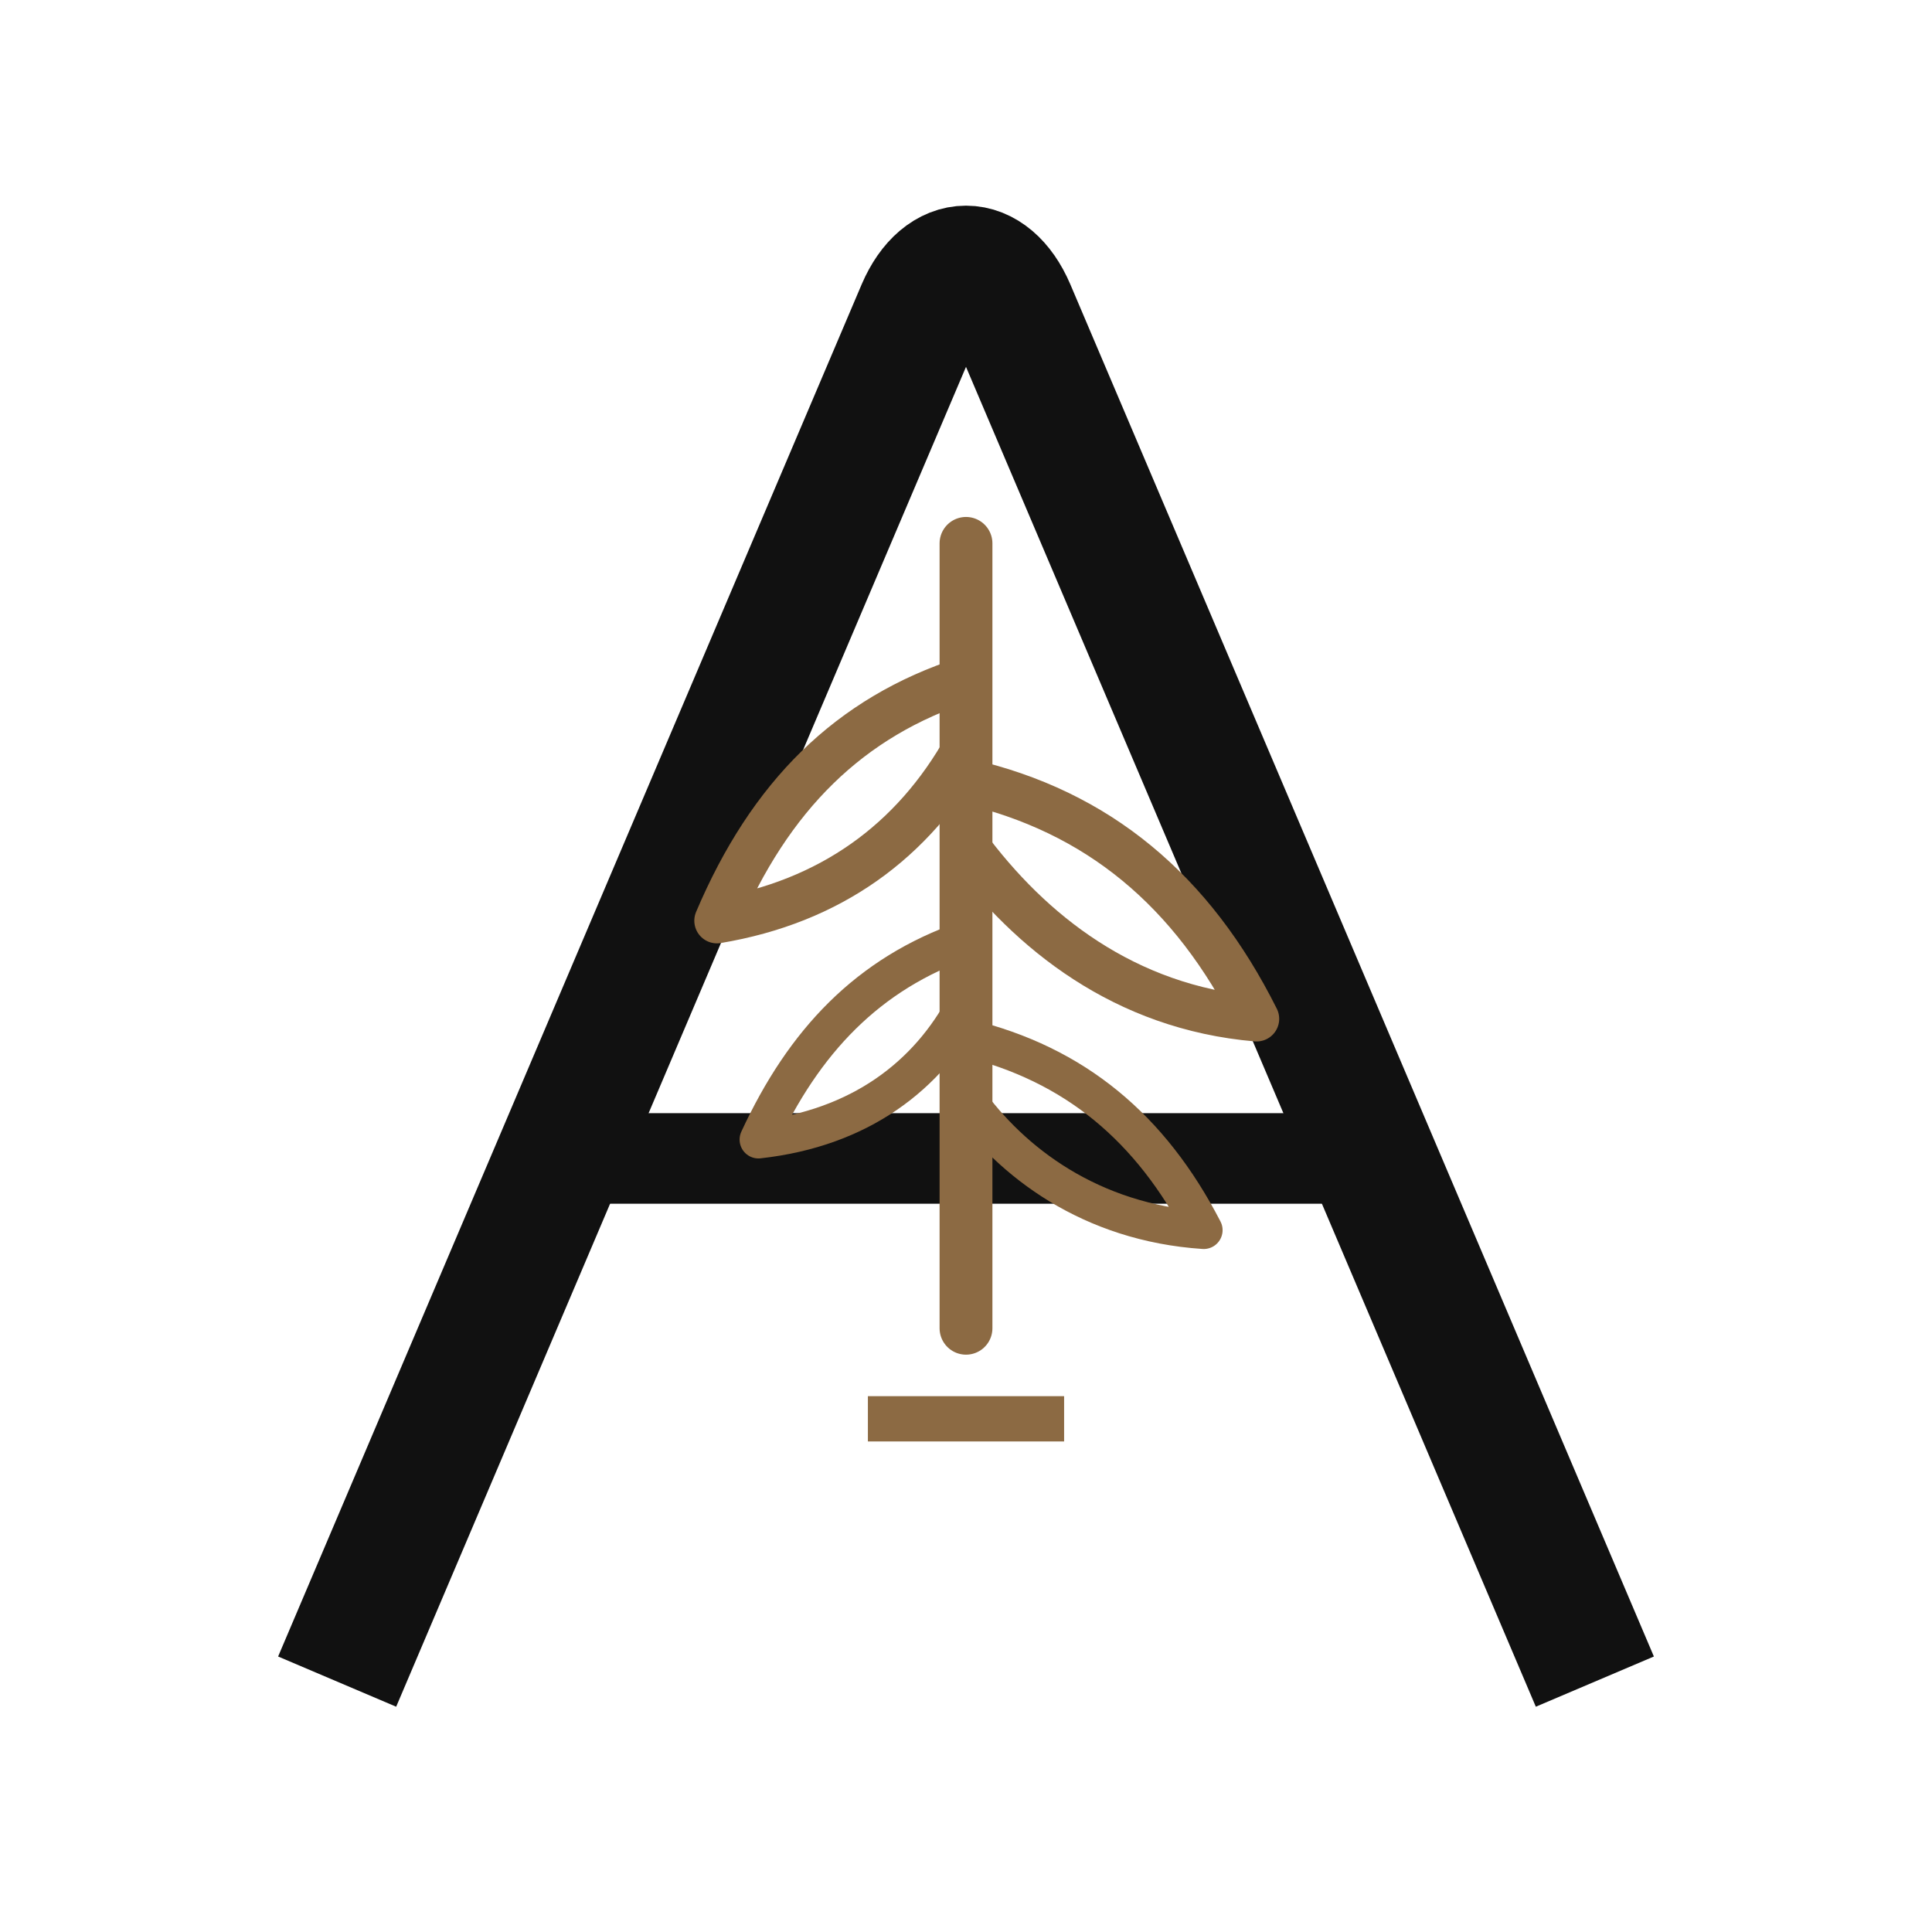
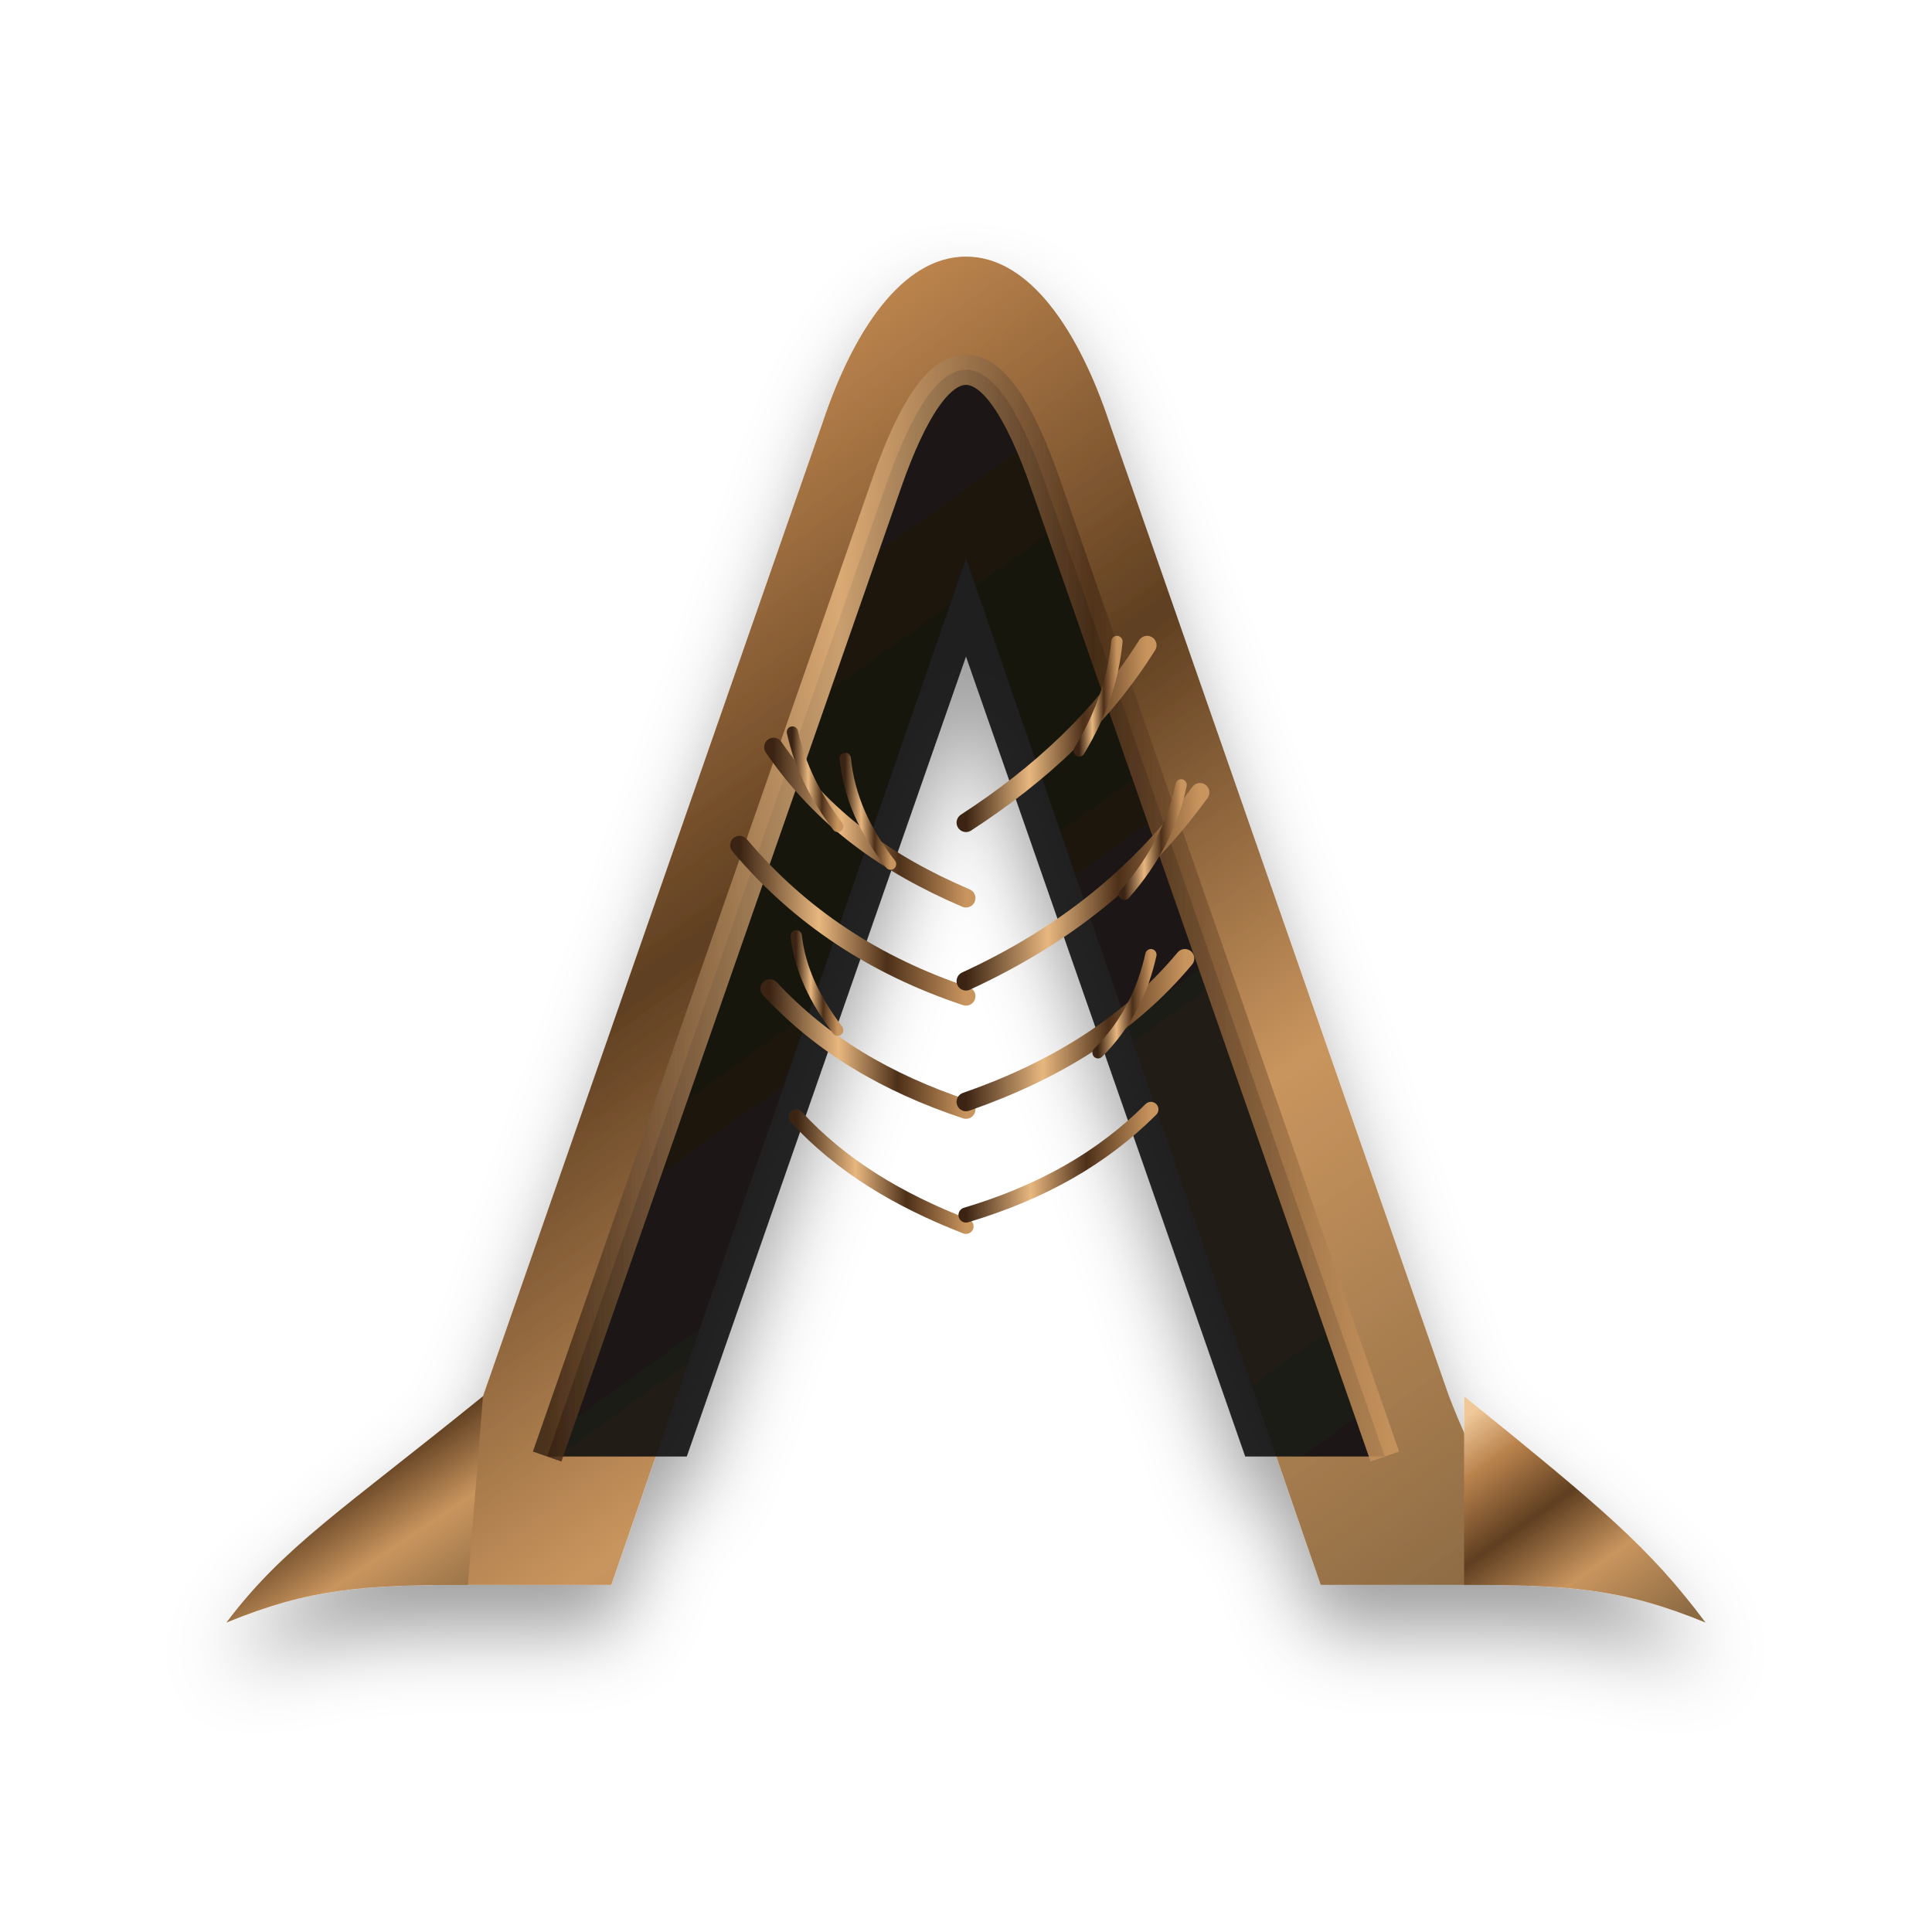
<svg xmlns="http://www.w3.org/2000/svg" width="512" height="512" viewBox="0 0 512 512" role="img" aria-labelledby="title desc">
-   <path d="M96 430 L244 82 C250 68 262 68 268 82 L416 430" fill="none" stroke="#111111" stroke-width="34" stroke-linecap="square" stroke-linejoin="miter" />
-   <path d="M171 307 H341" fill="none" stroke="#111111" stroke-width="24" stroke-linecap="square" />
-   <path d="M256 144 V352" fill="none" stroke="#8C6A43" stroke-width="14" stroke-linecap="round" />
-   <path d="M256 180 C225 190 204 211 190 244 C220 239 242 223 256 198" fill="none" stroke="#8C6A43" stroke-width="12" stroke-linecap="round" stroke-linejoin="round" />
-   <path d="M256 207 C291 215 316 236 333 270 C298 267 273 247 256 224" fill="none" stroke="#8C6A43" stroke-width="12" stroke-linecap="round" stroke-linejoin="round" />
-   <path d="M256 249 C230 258 213 276 201 302 C228 299 246 285 256 266" fill="none" stroke="#8C6A43" stroke-width="10" stroke-linecap="round" stroke-linejoin="round" />
-   <path d="M256 275 C285 282 305 299 319 326 C289 324 268 308 256 291" fill="none" stroke="#8C6A43" stroke-width="10" stroke-linecap="round" stroke-linejoin="round" />
-   <path d="M236 376 H276" fill="none" stroke="#8C6A43" stroke-width="12" stroke-linecap="square" />
+   <defs>
+     <linearGradient id="ardic-bronze" x1="12%" y1="0%" x2="88%" y2="100%">
+       <stop offset="0%" stop-color="#F0C99A" />
+       <stop offset="18%" stop-color="#B9824C" />
+       <stop offset="42%" stop-color="#5F3F21" />
+       <stop offset="68%" stop-color="#C9955E" />
+       <stop offset="100%" stop-color="#8C6A43" />
+     </linearGradient>
+     <linearGradient id="ardic-edge" x1="0%" y1="0%" x2="100%" y2="0%">
+       <stop offset="0%" stop-color="#3B2413" />
+       <stop offset="35%" stop-color="#E8B77F" />
+       <stop offset="65%" stop-color="#4D3019" />
+       <stop offset="100%" stop-color="#C9955E" />
+     </linearGradient>
+     <filter id="ardic-shadow" x="-20%" y="-20%" width="140%" height="145%">
+       <feDropShadow dx="0" dy="12" stdDeviation="10" flood-color="#000000" flood-opacity="0.38" />
+     </filter>
+   </defs>
+   <g filter="url(#ardic-shadow)">
+     <path d="M70 420 C104 415 116 401 128 370 L218 112 C226 88 239 68 256 68 C273 68 286 88 294 112 L384 370 C396 401 408 415 442 420 L350 420 L256 148 L162 420 Z" fill="url(#ardic-bronze)" />
+     <path d="M145 386 L235 128 C242 108 249 98 256 98 C263 98 270 108 277 128 L367 386 L330 386 L256 174 L182 386 Z" fill="#0D0D0C" opacity="0.88" />
+     <path d="M145 386 L235 128 C242 108 249 98 256 98 C263 98 270 108 277 128 L367 386" fill="none" stroke="url(#ardic-edge)" stroke-width="8" stroke-linejoin="round" opacity="0.85" />
+     <path d="M124 420 C96 420 82 421 60 430 C75 410 91 400 128 370 Z" fill="url(#ardic-bronze)" />
+     <path d="M388 370 C425 400 437 410 452 430 C430 421 416 420 388 420 Z" fill="url(#ardic-bronze)" />
+   </g>
+   <g stroke="url(#ardic-edge)" stroke-linecap="round" stroke-linejoin="round" fill="none">
+     <path d="M256 190 V354" stroke-width="8" />
+     <path d="M256 238 C235 229 218 217 205 198" stroke-width="5" />
+     <path d="M256 218 C276 205 292 190 304 171" stroke-width="5" />
+     <path d="M256 264 C232 256 212 243 196 224" stroke-width="5" />
+     <path d="M256 260 C282 248 302 232 318 210" stroke-width="5" />
+     <path d="M256 294 C235 287 218 277 204 262" stroke-width="5" />
+     <path d="M256 292 C279 284 299 272 314 254" stroke-width="5" />
+     <path d="M256 325 C238 318 223 309 211 296" stroke-width="4" />
+     <path d="M256 322 C276 316 292 307 305 294" stroke-width="4" />
+     <path d="M222 219 C216 211 212 203 210 194" stroke-width="3" />
+     <path d="M236 229 C229 220 225 211 224 201" stroke-width="3" />
+     <path d="M286 199 C292 189 295 180 296 170" stroke-width="3" />
+     <path d="M298 237 C306 228 311 218 313 208" stroke-width="3" />
+     <path d="M222 273 C216 265 212 257 211 248" stroke-width="3" />
+     <path d="M291 279 C299 271 303 262 305 253" stroke-width="3" />
+     <path d="M236 333 H276" stroke-width="7" stroke-linecap="square" />
+   </g>
</svg>
